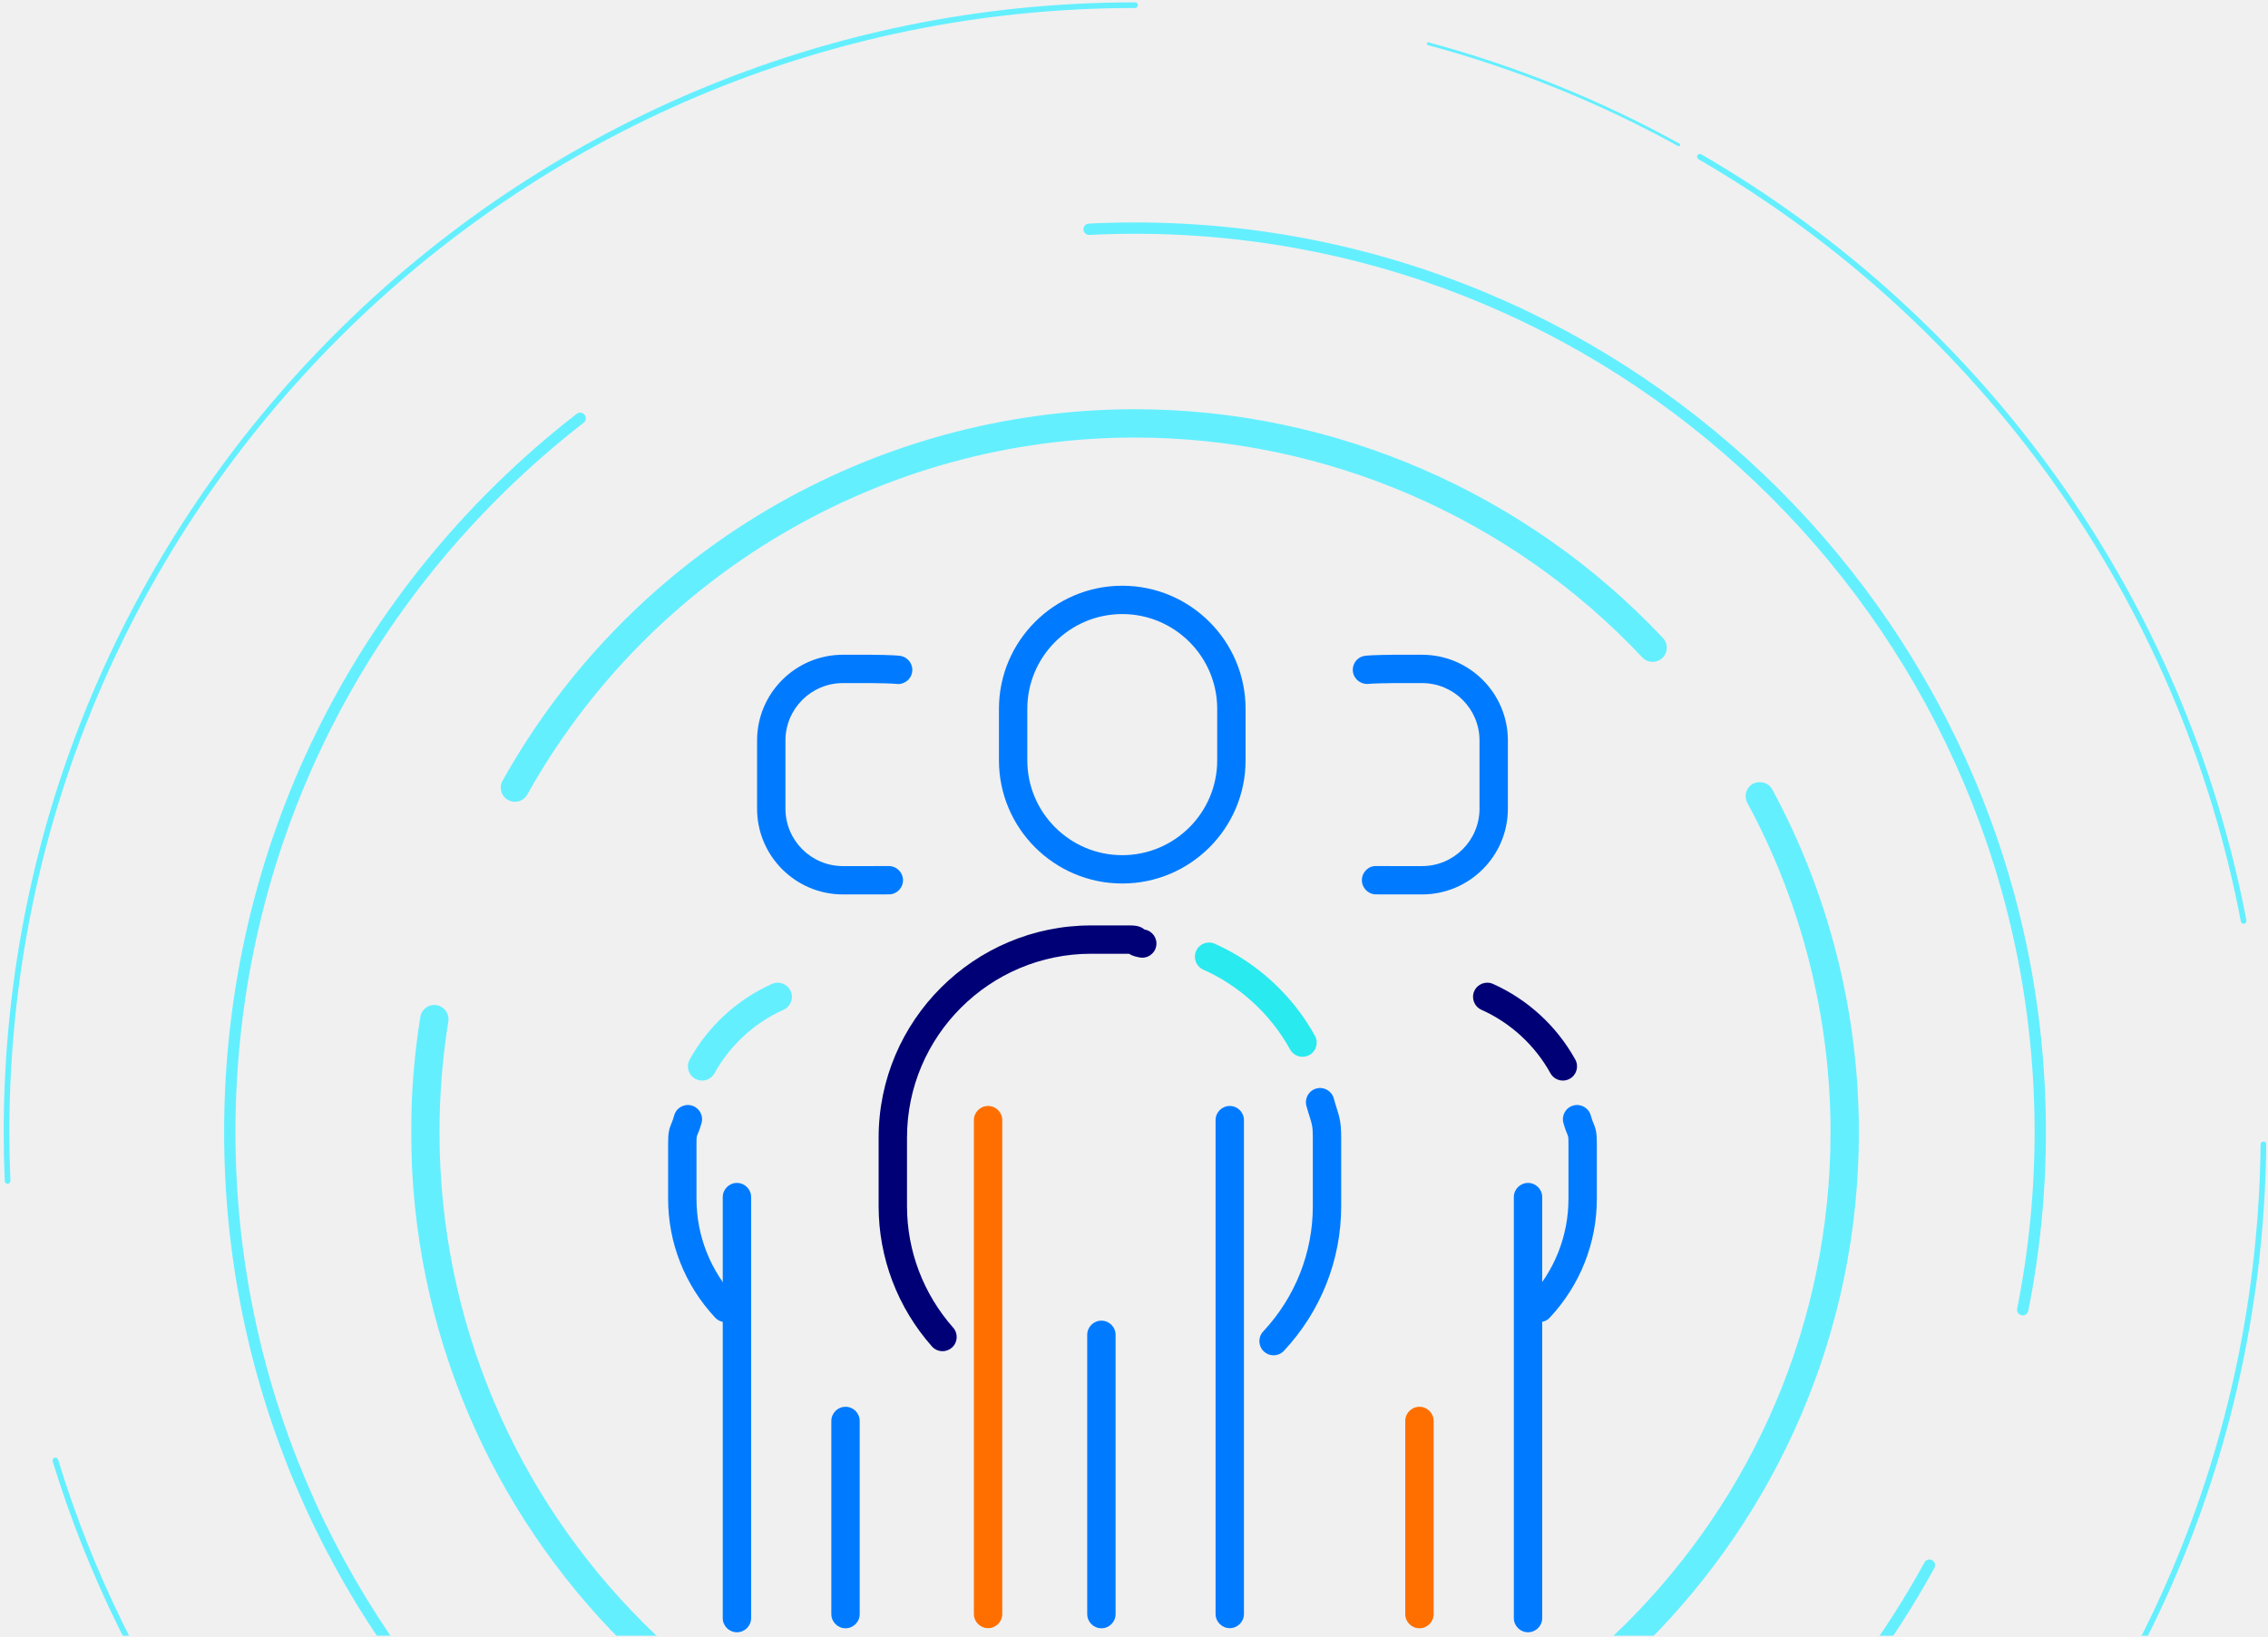
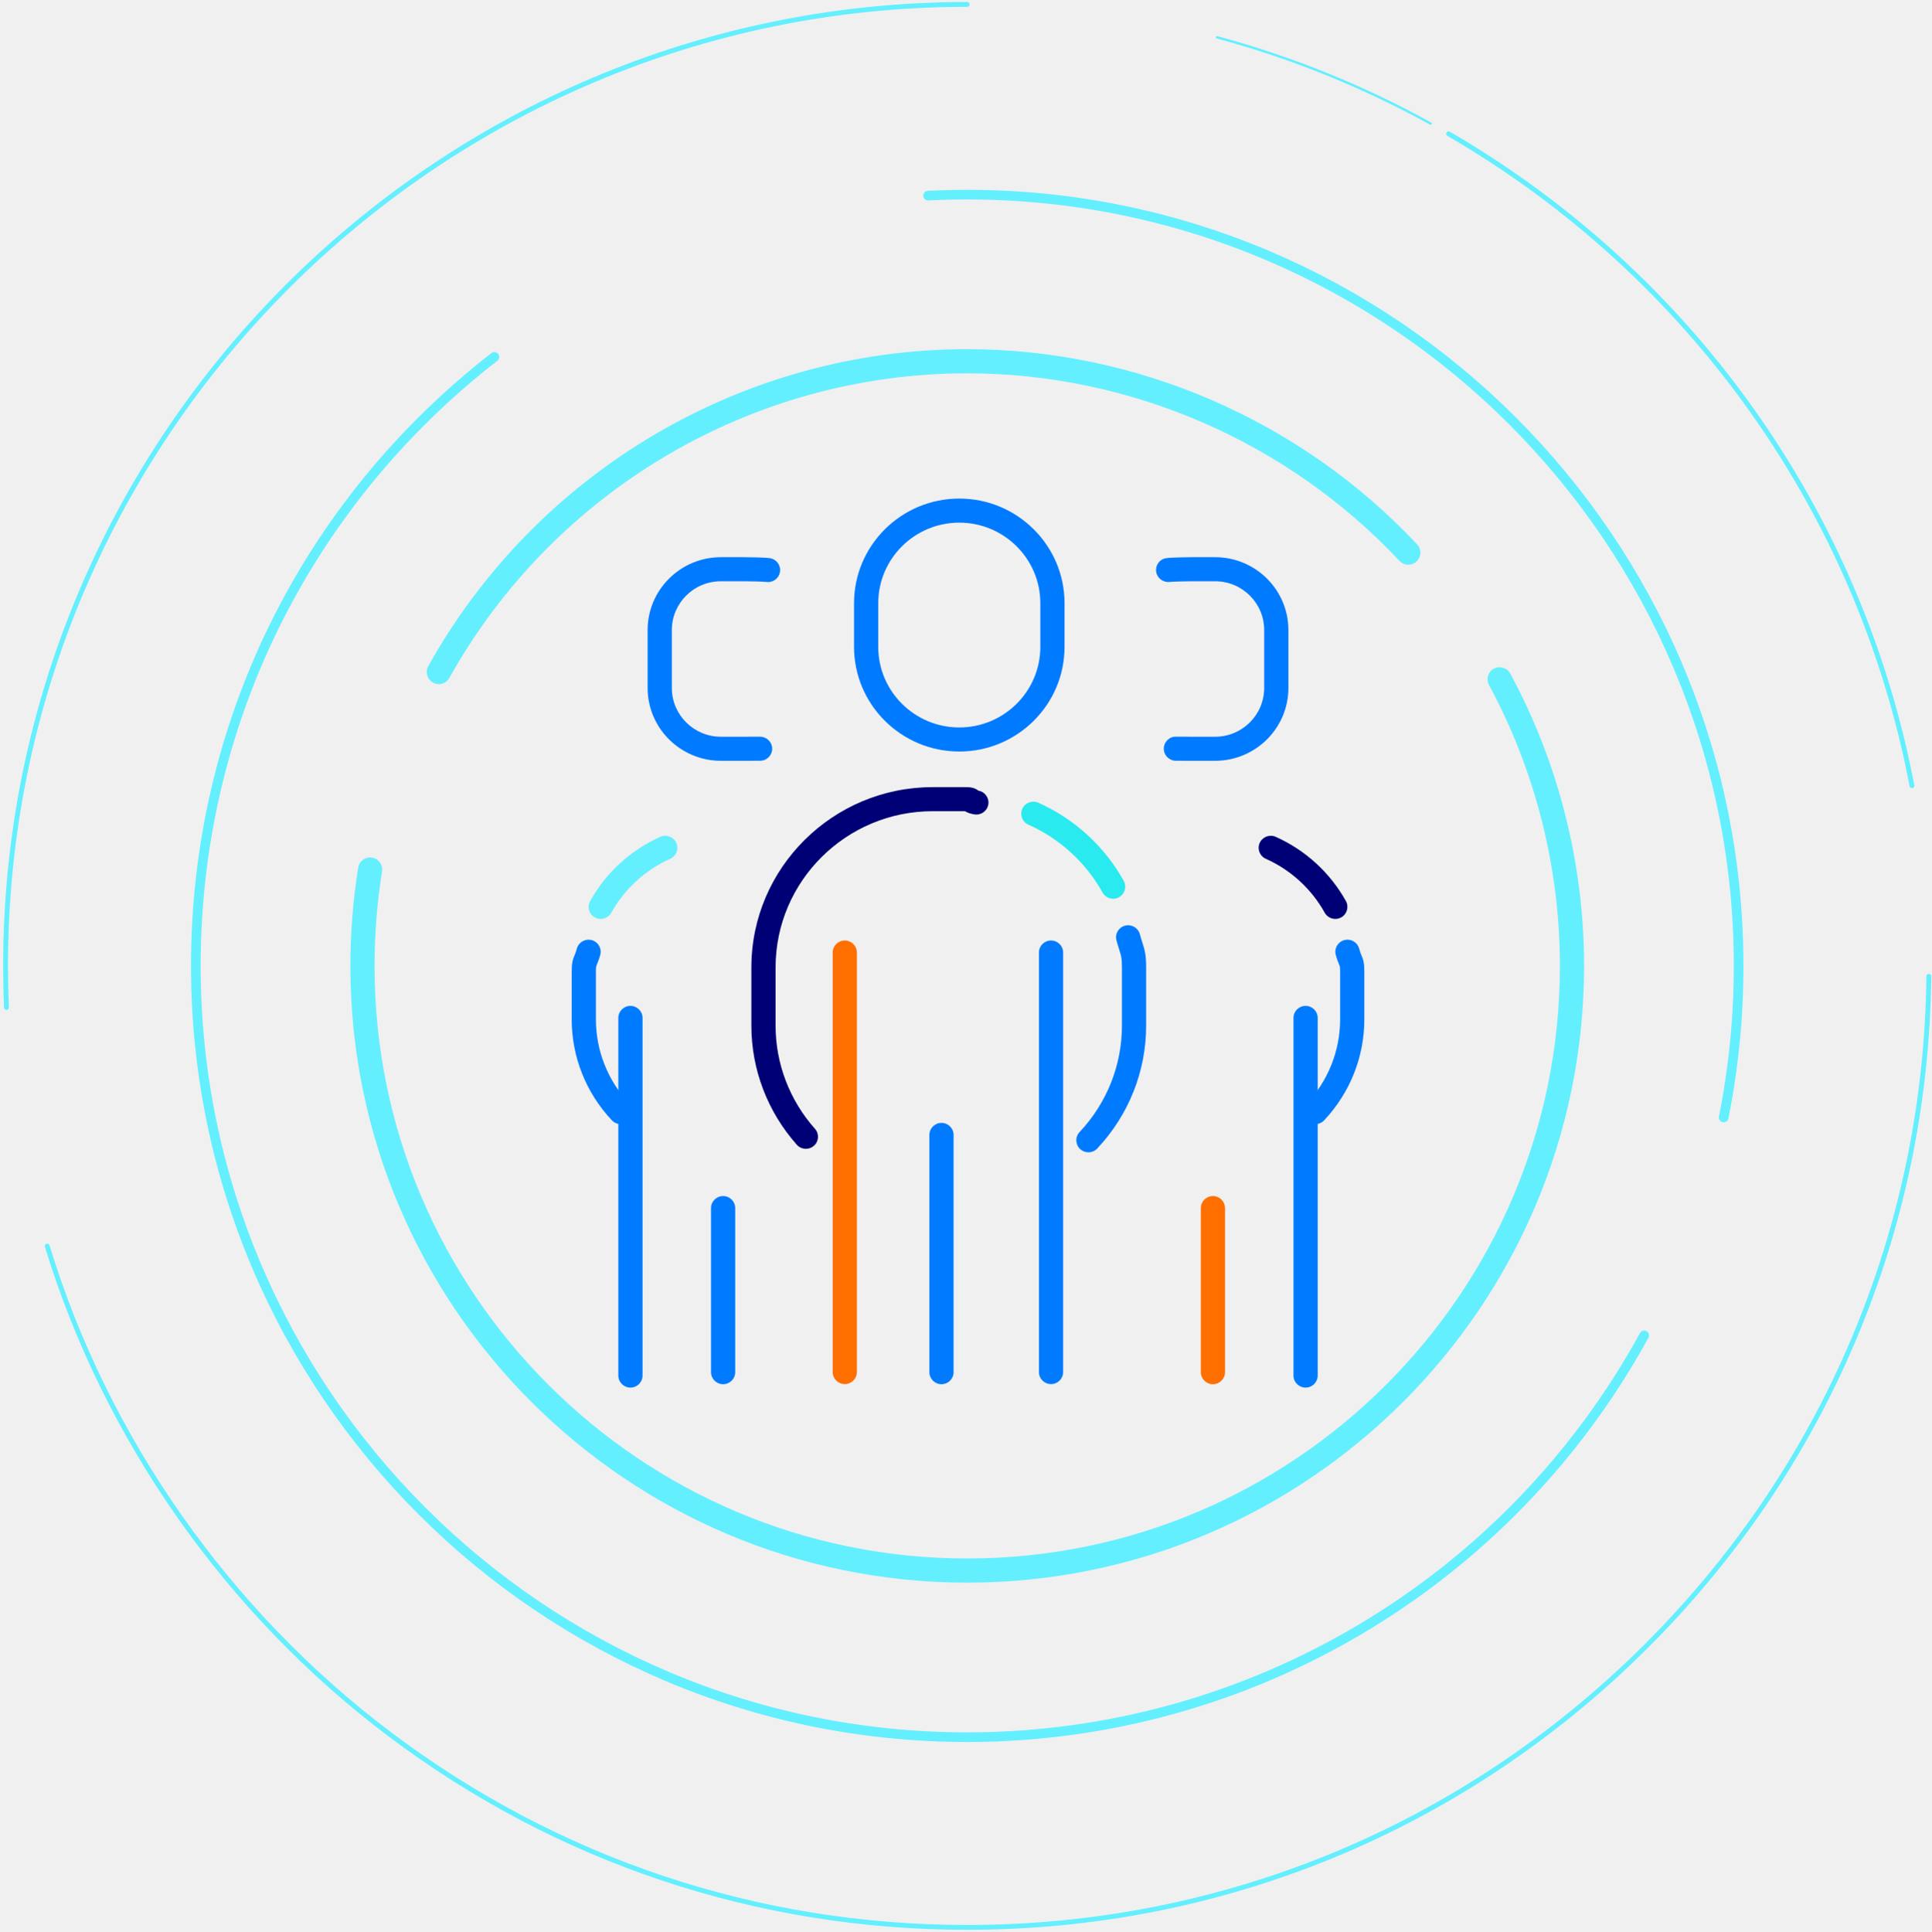
- <svg xmlns="http://www.w3.org/2000/svg" xmlns:xlink="http://www.w3.org/1999/xlink" width="327px" height="236px" viewBox="0 0 327 236" version="1.1">
-   <defs>
-     <polygon id="path-1" points="0.221 0.481 319.394 0.481 319.394 71.767 0.221 71.767" />
-     <polygon id="path-3" points="0.429 0.714 247.125 0.714 247.125 177.109 0.429 177.109" />
-     <polygon id="path-5" points="0.419 0.093 209.155 0.093 209.155 123.213 0.419 123.213" />
-   </defs>
+ <svg xmlns="http://www.w3.org/2000/svg" width="261px" height="261px" viewBox="0 0 261 261" version="1.1">
+   <defs />
  <g id="Desktop" stroke="none" stroke-width="1" fill="none" fill-rule="evenodd">
-     <g id="6-About" transform="translate(-772, -1768)">
-       <g id="People-icon" transform="translate(772, 1768)">
-         <g id="Group-22">
-           <path d="M1.092,170.726 C0.875,170.726 0.693,170.555 0.684,170.335 C0.584,167.996 0.533,165.62 0.533,163.275 C0.533,73.431 73.706,0.339 163.647,0.339 C163.873,0.339 164.056,0.521 164.056,0.747 C164.056,0.972 163.873,1.155 163.647,1.155 C74.156,1.155 1.35,73.882 1.35,163.275 C1.35,165.608 1.401,167.972 1.501,170.301 C1.511,170.526 1.336,170.716 1.11,170.726 L1.092,170.726 Z" id="Fill-3" fill="#64EFFF" />
-           <path d="M242.042,21.091 C242.009,21.091 241.974,21.083 241.943,21.066 C230.54,14.777 218.403,9.879 205.868,6.507 C205.759,6.477 205.695,6.366 205.724,6.256 C205.753,6.148 205.868,6.085 205.974,6.113 C218.541,9.493 230.709,14.404 242.141,20.708 C242.24,20.763 242.276,20.887 242.221,20.986 C242.184,21.053 242.114,21.091 242.042,21.091" id="Fill-5" fill="#64EFFF" />
-           <path d="M323.486,133.224 C323.294,133.224 323.122,133.088 323.085,132.892 C314.293,86.756 285.791,46.689 244.888,22.965 C244.692,22.853 244.626,22.602 244.739,22.408 C244.852,22.212 245.103,22.147 245.298,22.259 C286.407,46.101 315.052,86.371 323.888,132.739 C323.93,132.961 323.785,133.174 323.563,133.217 C323.537,133.221 323.511,133.224 323.486,133.224" id="Fill-7" fill="#64EFFF" />
-           <g id="Group-11" transform="translate(7.3575, 164.1384)">
-             <mask id="mask-2" fill="white">
-               <use xlink:href="#path-1" />
-             </mask>
-             <g id="Clip-10" />
-             <path d="M156.289,162.072 C120.681,162.072 86.825,150.767 58.382,129.379 C30.873,108.693 10.224,79.302 0.238,46.619 C0.173,46.404 0.294,46.176 0.51,46.11 C0.726,46.044 0.955,46.165 1.02,46.382 C10.956,78.899 31.502,108.143 58.874,128.727 C87.174,150.008 120.86,161.256 156.289,161.256 C199.266,161.256 239.798,144.576 270.419,114.292 C301.018,84.029 318.12,43.753 318.576,0.885 C318.579,0.661 318.761,0.481 318.985,0.481 L318.989,0.481 C319.215,0.483 319.396,0.669 319.394,0.893 C318.936,43.978 301.747,84.457 270.994,114.872 C240.22,145.31 199.483,162.072 156.289,162.072" id="Fill-9" fill="#64EFFF" mask="url(#mask-2)" />
-           </g>
-           <path d="M291.635,189.711 C291.582,189.711 291.528,189.706 291.474,189.695 C291.031,189.606 290.744,189.177 290.833,188.734 C292.502,180.405 293.347,171.839 293.347,163.275 C293.347,91.836 235.164,33.716 163.646,33.716 C161.452,33.716 159.239,33.771 157.071,33.88 C156.625,33.92 156.236,33.556 156.213,33.105 C156.19,32.655 156.538,32.271 156.988,32.248 C159.184,32.138 161.425,32.083 163.646,32.083 C236.066,32.083 294.982,90.935 294.982,163.275 C294.982,171.946 294.125,180.62 292.435,189.054 C292.358,189.443 292.017,189.711 291.635,189.711" id="Fill-12" fill="#64EFFF" />
-           <g id="Group-16" transform="translate(31.8825, 58.79585)">
-             <mask id="mask-4" fill="white">
-               <use xlink:href="#path-3" />
-             </mask>
-             <g id="Clip-15" />
-             <path d="M131.764,235.671 C59.346,235.671 0.429,176.819 0.429,104.479 C0.429,63.751 18.957,25.993 51.262,0.886 C51.618,0.608 52.132,0.674 52.41,1.029 C52.687,1.386 52.622,1.898 52.267,2.175 C20.362,26.97 2.064,64.258 2.064,104.479 C2.064,175.918 60.247,234.038 131.764,234.038 C179.134,234.038 222.75,208.176 245.591,166.544 C245.806,166.147 246.304,166.002 246.7,166.22 C247.096,166.437 247.241,166.933 247.025,167.329 C223.896,209.484 179.731,235.671 131.764,235.671" id="Fill-14" fill="#64EFFF" mask="url(#mask-4)" />
-           </g>
-           <path d="M74.241,115.636 C73.903,115.636 73.562,115.552 73.246,115.377 C72.261,114.827 71.908,113.583 72.459,112.599 C90.936,79.551 125.877,59.021 163.647,59.021 C192.336,59.021 220.08,71.047 239.766,92.018 C240.538,92.84 240.497,94.132 239.673,94.903 C238.849,95.675 237.555,95.633 236.784,94.811 C217.868,74.661 191.211,63.104 163.647,63.104 C127.357,63.104 93.783,82.832 76.027,114.59 C75.653,115.259 74.957,115.636 74.241,115.636" id="Fill-17" fill="#64EFFF" />
-           <g id="Group-21" transform="translate(58.86, 112.692)">
-             <mask id="mask-6" fill="white">
-               <use xlink:href="#path-5" />
-             </mask>
-             <g id="Clip-20" />
-             <path d="M104.787,154.836 C47.238,154.836 0.419,108.068 0.419,50.583 C0.419,45.014 0.865,39.424 1.743,33.967 C1.923,32.855 2.97,32.089 4.086,32.277 C5.201,32.456 5.959,33.503 5.779,34.616 C4.935,39.858 4.507,45.23 4.507,50.583 C4.507,105.817 49.492,150.753 104.787,150.753 C160.082,150.753 205.067,105.817 205.067,50.583 C205.067,34.025 200.918,17.607 193.071,3.104 C192.534,2.114 192.904,0.874 193.897,0.338 C194.89,-0.196 196.13,0.172 196.667,1.164 C204.836,16.261 209.155,33.35 209.155,50.583 C209.155,108.068 162.336,154.836 104.787,154.836" id="Fill-19" fill="#64EFFF" mask="url(#mask-6)" />
-           </g>
+     <g id="6-About" transform="translate(-422, -1928)">
+       <g id="People-icon" transform="translate(422, 1928)">
+         <g id="Group-22" fill="#64EFFF">
+           <path d="M0.872,136.498 C0.699,136.498 0.554,136.361 0.546,136.185 C0.466,134.314 0.426,132.415 0.426,130.54 C0.426,58.709 58.875,0.271 130.718,0.271 C130.898,0.271 131.045,0.416 131.045,0.597 C131.045,0.777 130.898,0.924 130.718,0.924 C59.234,0.924 1.079,59.069 1.079,130.54 C1.079,132.405 1.119,134.296 1.199,136.158 C1.207,136.338 1.067,136.489 0.887,136.498 L0.872,136.498 Z" id="Fill-3" />
+           <path d="M193.339,16.862 C193.312,16.862 193.284,16.856 193.26,16.842 C184.151,11.814 174.456,7.898 164.443,5.202 C164.356,5.178 164.305,5.09 164.328,5.002 C164.352,4.915 164.443,4.865 164.528,4.887 C174.566,7.589 184.286,11.516 193.418,16.556 C193.497,16.6 193.525,16.699 193.482,16.778 C193.452,16.832 193.396,16.862 193.339,16.862" id="Fill-5" />
+           <path d="M258.394,106.514 C258.241,106.514 258.104,106.405 258.074,106.249 C251.051,69.363 228.284,37.329 195.611,18.361 C195.455,18.271 195.402,18.071 195.493,17.915 C195.583,17.759 195.783,17.707 195.939,17.796 C228.776,36.859 251.657,69.055 258.716,106.126 C258.749,106.304 258.633,106.474 258.456,106.508 C258.435,106.512 258.415,106.514 258.394,106.514" id="Fill-7" />
+           <path d="M130.718,260.809 C102.274,260.809 75.231,251.77 52.512,234.671 C30.538,218.132 14.044,194.634 6.068,168.503 C6.015,168.331 6.112,168.149 6.284,168.096 C6.457,168.043 6.64,168.14 6.692,168.313 C14.628,194.311 31.04,217.692 52.904,234.149 C75.51,251.163 102.417,260.156 130.718,260.156 C165.047,260.156 197.423,246.821 221.882,222.608 C246.324,198.413 259.985,166.211 260.35,131.938 C260.351,131.759 260.497,131.615 260.676,131.615 L260.679,131.615 C260.86,131.617 261.004,131.765 261.003,131.945 C260.637,166.392 246.907,198.755 222.342,223.072 C197.76,247.407 165.22,260.809 130.718,260.809" id="Fill-9" />
+           <path d="M232.952,151.676 C232.91,151.676 232.867,151.672 232.824,151.663 C232.47,151.592 232.241,151.249 232.312,150.895 C233.645,144.236 234.32,137.387 234.32,130.54 C234.32,73.424 187.844,26.956 130.718,26.956 C128.964,26.956 127.197,27 125.465,27.087 C125.109,27.119 124.798,26.828 124.78,26.468 C124.762,26.108 125.039,25.801 125.399,25.783 C127.153,25.695 128.943,25.65 130.718,25.65 C188.565,25.65 235.626,72.703 235.626,130.54 C235.626,137.473 234.941,144.407 233.592,151.151 C233.53,151.462 233.257,151.676 232.952,151.676" id="Fill-12" />
+           <path d="M130.718,235.429 C72.872,235.429 25.81,188.376 25.81,130.54 C25.81,97.977 40.609,67.789 66.414,47.716 C66.698,47.494 67.109,47.546 67.331,47.83 C67.552,48.116 67.501,48.526 67.217,48.747 C41.732,68.571 27.116,98.383 27.116,130.54 C27.116,187.656 73.591,234.124 130.718,234.124 C168.556,234.124 203.395,213.447 221.64,180.162 C221.813,179.844 222.21,179.728 222.526,179.902 C222.843,180.076 222.959,180.472 222.786,180.789 C204.311,214.492 169.033,235.429 130.718,235.429" id="Fill-14" />
+           <path d="M59.302,92.452 C59.032,92.452 58.759,92.385 58.507,92.245 C57.721,91.806 57.438,90.811 57.879,90.024 C72.638,63.602 100.548,47.188 130.718,47.188 C153.634,47.188 175.796,56.803 191.52,73.569 C192.137,74.227 192.104,75.26 191.446,75.876 C190.788,76.493 189.755,76.46 189.139,75.802 C174.029,59.692 152.736,50.452 130.718,50.452 C101.73,50.452 74.912,66.225 60.729,91.616 C60.431,92.151 59.874,92.452 59.302,92.452" id="Fill-17" />
+           <path d="M130.718,213.892 C84.749,213.892 47.351,176.5 47.351,130.54 C47.351,126.088 47.707,121.618 48.409,117.256 C48.552,116.367 49.388,115.754 50.28,115.904 C51.17,116.047 51.776,116.885 51.633,117.775 C50.958,121.966 50.616,126.26 50.616,130.54 C50.616,174.701 86.549,210.627 130.718,210.627 C174.886,210.627 210.82,174.701 210.82,130.54 C210.82,117.302 207.506,104.176 201.238,92.58 C200.809,91.789 201.105,90.797 201.897,90.369 C202.691,89.942 203.681,90.236 204.11,91.029 C210.635,103.099 214.085,116.762 214.085,130.54 C214.085,176.5 176.687,213.892 130.718,213.892" id="Fill-19" />
        </g>
-         <g id="Group-57" transform="translate(96, 84)">
-           <path d="M46.461,150.817 C45.331,150.817 44.415,149.903 44.415,148.774 L44.415,77.549 C44.415,76.42 45.331,75.506 46.461,75.506 C47.591,75.506 48.506,76.42 48.506,77.549 L48.506,148.774 C48.506,149.903 47.591,150.817 46.461,150.817" id="Fill-23" fill="#FF6F00" />
-           <path d="M81.306,150.817 C80.177,150.817 79.261,149.903 79.261,148.774 L79.261,77.549 C79.261,76.42 80.177,75.506 81.306,75.506 C82.436,75.506 83.352,76.42 83.352,77.549 L83.352,148.774 C83.352,149.903 82.436,150.817 81.306,150.817" id="Fill-25" fill="#007BFF" />
-           <path d="M39.893,110.873 C39.327,110.873 38.763,110.639 38.359,110.181 C33.408,104.579 30.681,97.401 30.681,89.969 L30.681,80.075 C30.681,63.198 44.427,49.468 61.324,49.468 L66.73,49.468 C67.423,49.468 68.321,49.468 69.016,50.06 C69.03,50.063 69.044,50.065 69.058,50.068 C70.169,50.27 70.906,51.334 70.703,52.444 C70.501,53.554 69.436,54.295 68.324,54.087 C67.812,53.994 67.258,53.866 66.776,53.554 L66.73,53.554 L61.324,53.554 C46.683,53.554 34.772,65.451 34.772,80.075 L34.772,89.969 C34.772,96.404 37.135,102.622 41.426,107.478 C42.173,108.324 42.092,109.615 41.245,110.361 C40.857,110.704 40.374,110.873 39.893,110.873" id="Fill-27" fill="#000076" />
-           <path d="M91.8,68.414 C91.078,68.414 90.379,68.032 90.006,67.357 C87.21,62.289 82.765,58.2 77.488,55.843 C76.457,55.383 75.995,54.174 76.456,53.144 C76.917,52.115 78.125,51.651 79.158,52.113 C85.241,54.83 90.366,59.544 93.589,65.385 C94.135,66.373 93.775,67.615 92.785,68.16 C92.472,68.332 92.134,68.414 91.8,68.414" id="Fill-29" fill="#29EAEF" />
-           <path d="M87.621,111.466 C87.121,111.466 86.621,111.284 86.226,110.917 C85.4,110.147 85.356,108.854 86.127,108.029 C90.74,103.092 93.282,96.677 93.282,89.969 L93.282,80.074 C93.282,78.498 93.16,78.115 92.835,77.089 C92.699,76.662 92.54,76.161 92.359,75.496 C92.062,74.407 92.706,73.284 93.796,72.988 C94.884,72.692 96.009,73.335 96.306,74.423 C96.469,75.021 96.612,75.47 96.734,75.854 C97.153,77.176 97.372,77.964 97.372,80.074 L97.372,89.969 C97.372,97.716 94.44,105.12 89.117,110.817 C88.714,111.248 88.169,111.466 87.621,111.466" id="Fill-31" fill="#007BFF" />
-           <path d="M65.807,4.563 C58.259,4.563 52.118,10.697 52.118,18.237 L52.118,25.661 C52.118,33.202 58.259,39.335 65.807,39.335 C73.356,39.335 79.497,33.202 79.497,25.661 L79.497,18.237 C79.497,10.697 73.356,4.563 65.807,4.563 M65.807,43.421 C56.003,43.421 48.027,35.455 48.027,25.661 L48.027,18.237 C48.027,8.444 56.003,0.477 65.807,0.477 C75.612,0.477 83.588,8.444 83.588,18.237 L83.588,25.661 C83.588,35.455 75.612,43.421 65.807,43.421" id="Fill-33" fill="#007BFF" />
-           <path d="M62.799,150.835 C61.67,150.835 60.754,149.92 60.754,148.792 L60.754,108.514 C60.754,107.385 61.67,106.471 62.799,106.471 C63.929,106.471 64.845,107.385 64.845,108.514 L64.845,148.792 C64.845,149.92 63.929,150.835 62.799,150.835" id="Fill-35" fill="#007BFF" />
-           <path d="M109.032,44.997 L105.002,44.997 C104.883,44.997 102.448,44.993 102.331,44.989 C101.202,44.949 100.319,44.004 100.358,42.876 C100.398,41.748 101.333,40.84 102.474,40.906 C102.67,40.908 104.891,40.911 105.002,40.911 L109.032,40.911 C113.599,40.911 117.315,37.2 117.315,32.638 L117.315,22.788 C117.315,18.228 113.599,14.517 109.032,14.517 L105.002,14.517 C104.225,14.517 101.827,14.571 101.387,14.629 C100.278,14.773 99.235,14.014 99.069,12.91 C98.903,11.808 99.63,10.779 100.732,10.596 C101.587,10.453 104.969,10.431 105.002,10.431 L109.032,10.431 C115.854,10.431 121.406,15.975 121.406,22.788 L121.406,32.638 C121.406,39.453 115.854,44.997 109.032,44.997" id="Fill-37" fill="#007BFF" />
-           <path d="M129.334,71.842 C128.612,71.842 127.913,71.46 127.54,70.785 C125.317,66.757 121.784,63.508 117.592,61.636 C116.561,61.175 116.099,59.967 116.56,58.936 C117.021,57.907 118.231,57.444 119.262,57.905 C124.262,60.138 128.474,64.011 131.123,68.812 C131.669,69.801 131.309,71.043 130.319,71.587 C130.006,71.76 129.668,71.842 129.334,71.842" id="Fill-39" fill="#000076" />
-           <path d="M125.952,106.683 C125.452,106.683 124.951,106.501 124.557,106.134 C123.731,105.364 123.685,104.071 124.457,103.246 C128.123,99.321 130.142,94.225 130.142,88.895 L130.142,80.889 C130.142,79.977 130.11,79.901 129.973,79.576 C129.839,79.26 129.637,78.781 129.409,77.947 C129.113,76.859 129.756,75.736 130.846,75.44 C131.936,75.142 133.06,75.787 133.357,76.875 C133.512,77.444 133.629,77.72 133.742,77.987 C134.075,78.778 134.233,79.321 134.233,80.889 L134.233,88.895 C134.233,95.263 131.823,101.35 127.447,106.034 C127.045,106.465 126.499,106.683 125.952,106.683" id="Fill-41" fill="#007BFF" />
-           <path d="M124.31,151.411 C123.18,151.411 122.265,150.497 122.265,149.368 L122.265,88.649 C122.265,87.52 123.18,86.606 124.31,86.606 C125.44,86.606 126.356,87.52 126.356,88.649 L126.356,149.368 C126.356,150.497 125.44,151.411 124.31,151.411" id="Fill-43" fill="#007BFF" />
-           <path d="M108.654,150.835 C107.524,150.835 106.609,149.92 106.609,148.792 L106.609,120.935 C106.609,119.806 107.524,118.892 108.654,118.892 C109.784,118.892 110.7,119.806 110.7,120.935 L110.7,148.792 C110.7,149.92 109.784,150.835 108.654,150.835" id="Fill-45" fill="#FF6F00" />
-           <path d="M29.559,44.997 L25.529,44.997 C18.706,44.997 13.155,39.453 13.155,32.638 L13.155,22.788 C13.155,15.975 18.706,10.431 25.529,10.431 L29.559,10.431 C29.592,10.431 32.973,10.453 33.829,10.596 C34.944,10.781 35.696,11.834 35.511,12.947 C35.326,14.056 34.28,14.805 33.17,14.629 C32.717,14.57 30.334,14.517 29.559,14.517 L25.529,14.517 C20.962,14.517 17.246,18.228 17.246,22.788 L17.246,32.638 C17.246,37.2 20.962,40.911 25.529,40.911 L29.559,40.911 C29.67,40.911 31.891,40.908 32.11,40.905 C32.122,40.905 32.134,40.904 32.145,40.904 C33.252,40.904 34.167,41.785 34.197,42.895 C34.226,44.015 33.351,44.949 32.23,44.989 C32.113,44.993 29.678,44.997 29.559,44.997" id="Fill-47" fill="#007BFF" />
-           <path d="M5.228,71.842 C4.894,71.842 4.555,71.76 4.242,71.587 C3.252,71.043 2.892,69.801 3.438,68.812 C6.087,64.011 10.299,60.138 15.299,57.905 C16.331,57.445 17.54,57.907 18.001,58.936 C18.462,59.967 18,61.175 16.969,61.636 C12.777,63.508 9.244,66.757 7.021,70.785 C6.648,71.46 5.949,71.842 5.228,71.842" id="Fill-49" fill="#64EFFF" />
-           <path d="M8.609,106.683 C8.062,106.683 7.516,106.465 7.114,106.034 C2.738,101.35 0.328,95.263 0.328,88.895 L0.328,80.889 C0.328,79.321 0.486,78.778 0.819,77.987 C0.932,77.72 1.049,77.444 1.204,76.875 C1.5,75.787 2.624,75.142 3.715,75.44 C4.805,75.736 5.448,76.859 5.152,77.947 C4.924,78.781 4.722,79.26 4.588,79.576 C4.451,79.901 4.419,79.977 4.419,80.889 L4.419,88.895 C4.419,94.225 6.438,99.321 10.104,103.246 C10.876,104.071 10.83,105.364 10.004,106.134 C9.61,106.501 9.109,106.683 8.609,106.683" id="Fill-51" fill="#007BFF" />
-           <path d="M10.251,151.411 C9.121,151.411 8.205,150.497 8.205,149.368 L8.205,88.649 C8.205,87.52 9.121,86.606 10.251,86.606 C11.381,86.606 12.296,87.52 12.296,88.649 L12.296,149.368 C12.296,150.497 11.381,151.411 10.251,151.411" id="Fill-53" fill="#007BFF" />
-           <path d="M25.907,150.835 C24.777,150.835 23.861,149.92 23.861,148.792 L23.861,120.935 C23.861,119.806 24.777,118.892 25.907,118.892 C27.036,118.892 27.952,119.806 27.952,120.935 L27.952,148.792 C27.952,149.92 27.036,150.835 25.907,150.835" id="Fill-55" fill="#007BFF" />
+         <g id="Group-57" transform="translate(77, 67)">
+           <path d="M37.168,120.059 C36.265,120.059 35.532,119.331 35.532,118.432 L35.532,61.733 C35.532,60.834 36.265,60.106 37.168,60.106 C38.072,60.106 38.805,60.834 38.805,61.733 L38.805,118.432 C38.805,119.331 38.072,120.059 37.168,120.059" id="Fill-23" fill="#FF6F00" />
+           <path d="M65.045,120.059 C64.141,120.059 63.409,119.331 63.409,118.432 L63.409,61.733 C63.409,60.834 64.141,60.106 65.045,60.106 C65.949,60.106 66.681,60.834 66.681,61.733 L66.681,118.432 C66.681,119.331 65.949,120.059 65.045,120.059" id="Fill-25" fill="#007BFF" />
+           <path d="M31.914,88.26 C31.461,88.26 31.01,88.074 30.687,87.71 C26.726,83.251 24.545,77.536 24.545,71.62 L24.545,63.744 C24.545,50.309 35.542,39.379 49.059,39.379 L53.384,39.379 C53.938,39.379 54.657,39.379 55.213,39.851 C55.224,39.853 55.235,39.855 55.246,39.857 C56.135,40.018 56.725,40.865 56.562,41.748 C56.401,42.632 55.549,43.222 54.659,43.056 C54.249,42.982 53.807,42.88 53.421,42.632 L53.384,42.632 L49.059,42.632 C37.346,42.632 27.817,52.102 27.817,63.744 L27.817,71.62 C27.817,76.743 29.708,81.693 33.141,85.558 C33.738,86.231 33.674,87.259 32.996,87.853 C32.685,88.126 32.299,88.26 31.914,88.26" id="Fill-27" fill="#000076" />
+           <path d="M73.44,54.461 C72.862,54.461 72.304,54.157 72.005,53.62 C69.768,49.585 66.212,46.33 61.99,44.454 C61.166,44.088 60.796,43.125 61.165,42.305 C61.534,41.486 62.5,41.117 63.326,41.485 C68.193,43.647 72.293,47.4 74.871,52.05 C75.308,52.837 75.02,53.825 74.228,54.259 C73.978,54.396 73.707,54.461 73.44,54.461" id="Fill-29" fill="#29EAEF" />
+           <path d="M70.097,88.733 C69.697,88.733 69.297,88.588 68.981,88.296 C68.32,87.683 68.285,86.654 68.901,85.997 C72.592,82.066 74.625,76.96 74.625,71.62 L74.625,63.743 C74.625,62.488 74.528,62.183 74.268,61.367 C74.159,61.027 74.032,60.628 73.888,60.099 C73.65,59.232 74.164,58.338 75.037,58.102 C75.908,57.866 76.808,58.378 77.045,59.245 C77.175,59.72 77.29,60.078 77.387,60.384 C77.723,61.436 77.898,62.064 77.898,63.743 L77.898,71.62 C77.898,77.787 75.552,83.681 71.294,88.216 C70.972,88.559 70.535,88.733 70.097,88.733" id="Fill-31" fill="#007BFF" />
+           <path d="M52.646,3.633 C46.607,3.633 41.694,8.516 41.694,14.518 L41.694,20.428 C41.694,26.43 46.607,31.313 52.646,31.313 C58.685,31.313 63.598,26.43 63.598,20.428 L63.598,14.518 C63.598,8.516 58.685,3.633 52.646,3.633 M52.646,34.566 C44.802,34.566 38.421,28.224 38.421,20.428 L38.421,14.518 C38.421,6.722 44.802,0.38 52.646,0.38 C60.489,0.38 66.87,6.722 66.87,14.518 L66.87,20.428 C66.87,28.224 60.489,34.566 52.646,34.566" id="Fill-33" fill="#007BFF" />
+           <path d="M50.24,120.073 C49.336,120.073 48.603,119.345 48.603,118.446 L48.603,86.382 C48.603,85.484 49.336,84.756 50.24,84.756 C51.143,84.756 51.876,85.484 51.876,86.382 L51.876,118.446 C51.876,119.345 51.143,120.073 50.24,120.073" id="Fill-35" fill="#007BFF" />
+           <path d="M87.226,35.82 L84.002,35.82 C83.907,35.82 81.959,35.817 81.865,35.813 C80.962,35.782 80.255,35.029 80.286,34.132 C80.318,33.233 81.067,32.511 81.979,32.563 C82.136,32.565 83.913,32.567 84.002,32.567 L87.226,32.567 C90.88,32.567 93.852,29.613 93.852,25.982 L93.852,18.141 C93.852,14.51 90.88,11.556 87.226,11.556 L84.002,11.556 C83.38,11.556 81.462,11.599 81.11,11.646 C80.222,11.76 79.388,11.156 79.255,10.277 C79.123,9.399 79.704,8.58 80.585,8.435 C81.269,8.321 83.975,8.303 84.002,8.303 L87.226,8.303 C92.683,8.303 97.125,12.717 97.125,18.141 L97.125,25.982 C97.125,31.407 92.683,35.82 87.226,35.82" id="Fill-37" fill="#007BFF" />
+           <path d="M103.467,57.19 C102.89,57.19 102.331,56.886 102.032,56.349 C100.254,53.142 97.428,50.555 94.074,49.065 C93.249,48.698 92.879,47.737 93.248,46.916 C93.617,46.097 94.585,45.729 95.41,46.095 C99.41,47.873 102.779,50.956 104.899,54.778 C105.335,55.565 105.047,56.554 104.255,56.987 C104.005,57.125 103.734,57.19 103.467,57.19" id="Fill-39" fill="#000076" />
+           <path d="M100.761,84.925 C100.361,84.925 99.961,84.78 99.645,84.488 C98.985,83.875 98.948,82.846 99.565,82.189 C102.498,79.065 104.114,75.008 104.114,70.765 L104.114,64.392 C104.114,63.666 104.088,63.605 103.978,63.347 C103.871,63.095 103.709,62.714 103.527,62.05 C103.29,61.184 103.805,60.29 104.677,60.054 C105.549,59.817 106.448,60.33 106.686,61.197 C106.809,61.65 106.903,61.869 106.993,62.082 C107.26,62.711 107.387,63.144 107.387,64.392 L107.387,70.765 C107.387,75.834 105.458,80.68 101.958,84.409 C101.636,84.751 101.199,84.925 100.761,84.925" id="Fill-41" fill="#007BFF" />
+           <path d="M99.448,120.531 C98.544,120.531 97.812,119.803 97.812,118.905 L97.812,70.569 C97.812,69.671 98.544,68.943 99.448,68.943 C100.352,68.943 101.084,69.671 101.084,70.569 L101.084,118.905 C101.084,119.803 100.352,120.531 99.448,120.531" id="Fill-43" fill="#007BFF" />
+           <path d="M86.924,120.073 C86.02,120.073 85.287,119.345 85.287,118.446 L85.287,96.271 C85.287,95.372 86.02,94.644 86.924,94.644 C87.827,94.644 88.56,95.372 88.56,96.271 L88.56,118.446 C88.56,119.345 87.827,120.073 86.924,120.073" id="Fill-45" fill="#FF6F00" />
+           <path d="M23.647,35.82 L20.423,35.82 C14.965,35.82 10.524,31.407 10.524,25.982 L10.524,18.141 C10.524,12.717 14.965,8.303 20.423,8.303 L23.647,8.303 C23.674,8.303 26.379,8.321 27.063,8.435 C27.955,8.582 28.557,9.42 28.409,10.306 C28.261,11.189 27.424,11.786 26.536,11.645 C26.173,11.598 24.267,11.556 23.647,11.556 L20.423,11.556 C16.769,11.556 13.797,14.51 13.797,18.141 L13.797,25.982 C13.797,29.613 16.769,32.567 20.423,32.567 L23.647,32.567 C23.736,32.567 25.513,32.565 25.688,32.563 C25.697,32.563 25.707,32.562 25.716,32.562 C26.602,32.562 27.334,33.263 27.357,34.147 C27.381,35.038 26.681,35.782 25.784,35.813 C25.69,35.817 23.742,35.82 23.647,35.82" id="Fill-47" fill="#007BFF" />
+           <path d="M4.182,57.19 C3.915,57.19 3.644,57.125 3.394,56.987 C2.602,56.554 2.314,55.565 2.751,54.778 C4.87,50.956 8.24,47.873 12.239,46.095 C13.065,45.729 14.032,46.097 14.401,46.916 C14.77,47.737 14.4,48.698 13.575,49.065 C10.222,50.555 7.395,53.142 5.617,56.349 C5.318,56.886 4.759,57.19 4.182,57.19" id="Fill-49" fill="#64EFFF" />
+           <path d="M6.887,84.925 C6.45,84.925 6.013,84.751 5.691,84.409 C2.19,80.68 0.262,75.834 0.262,70.765 L0.262,64.392 C0.262,63.144 0.388,62.711 0.656,62.082 C0.746,61.869 0.839,61.65 0.963,61.197 C1.2,60.33 2.099,59.817 2.972,60.054 C3.844,60.29 4.358,61.184 4.121,62.05 C3.939,62.714 3.778,63.095 3.67,63.347 C3.561,63.605 3.535,63.666 3.535,64.392 L3.535,70.765 C3.535,75.008 5.15,79.065 8.083,82.189 C8.701,82.846 8.664,83.875 8.003,84.488 C7.688,84.78 7.287,84.925 6.887,84.925" id="Fill-51" fill="#007BFF" />
+           <path d="M8.201,120.531 C7.297,120.531 6.564,119.803 6.564,118.905 L6.564,70.569 C6.564,69.671 7.297,68.943 8.201,68.943 C9.105,68.943 9.837,69.671 9.837,70.569 L9.837,118.905 C9.837,119.803 9.105,120.531 8.201,120.531" id="Fill-53" fill="#007BFF" />
+           <path d="M20.725,120.073 C19.821,120.073 19.089,119.345 19.089,118.446 L19.089,96.271 C19.089,95.372 19.821,94.644 20.725,94.644 C21.629,94.644 22.362,95.372 22.362,96.271 L22.362,118.446 C22.362,119.345 21.629,120.073 20.725,120.073" id="Fill-55" fill="#007BFF" />
        </g>
      </g>
    </g>
  </g>
</svg>
